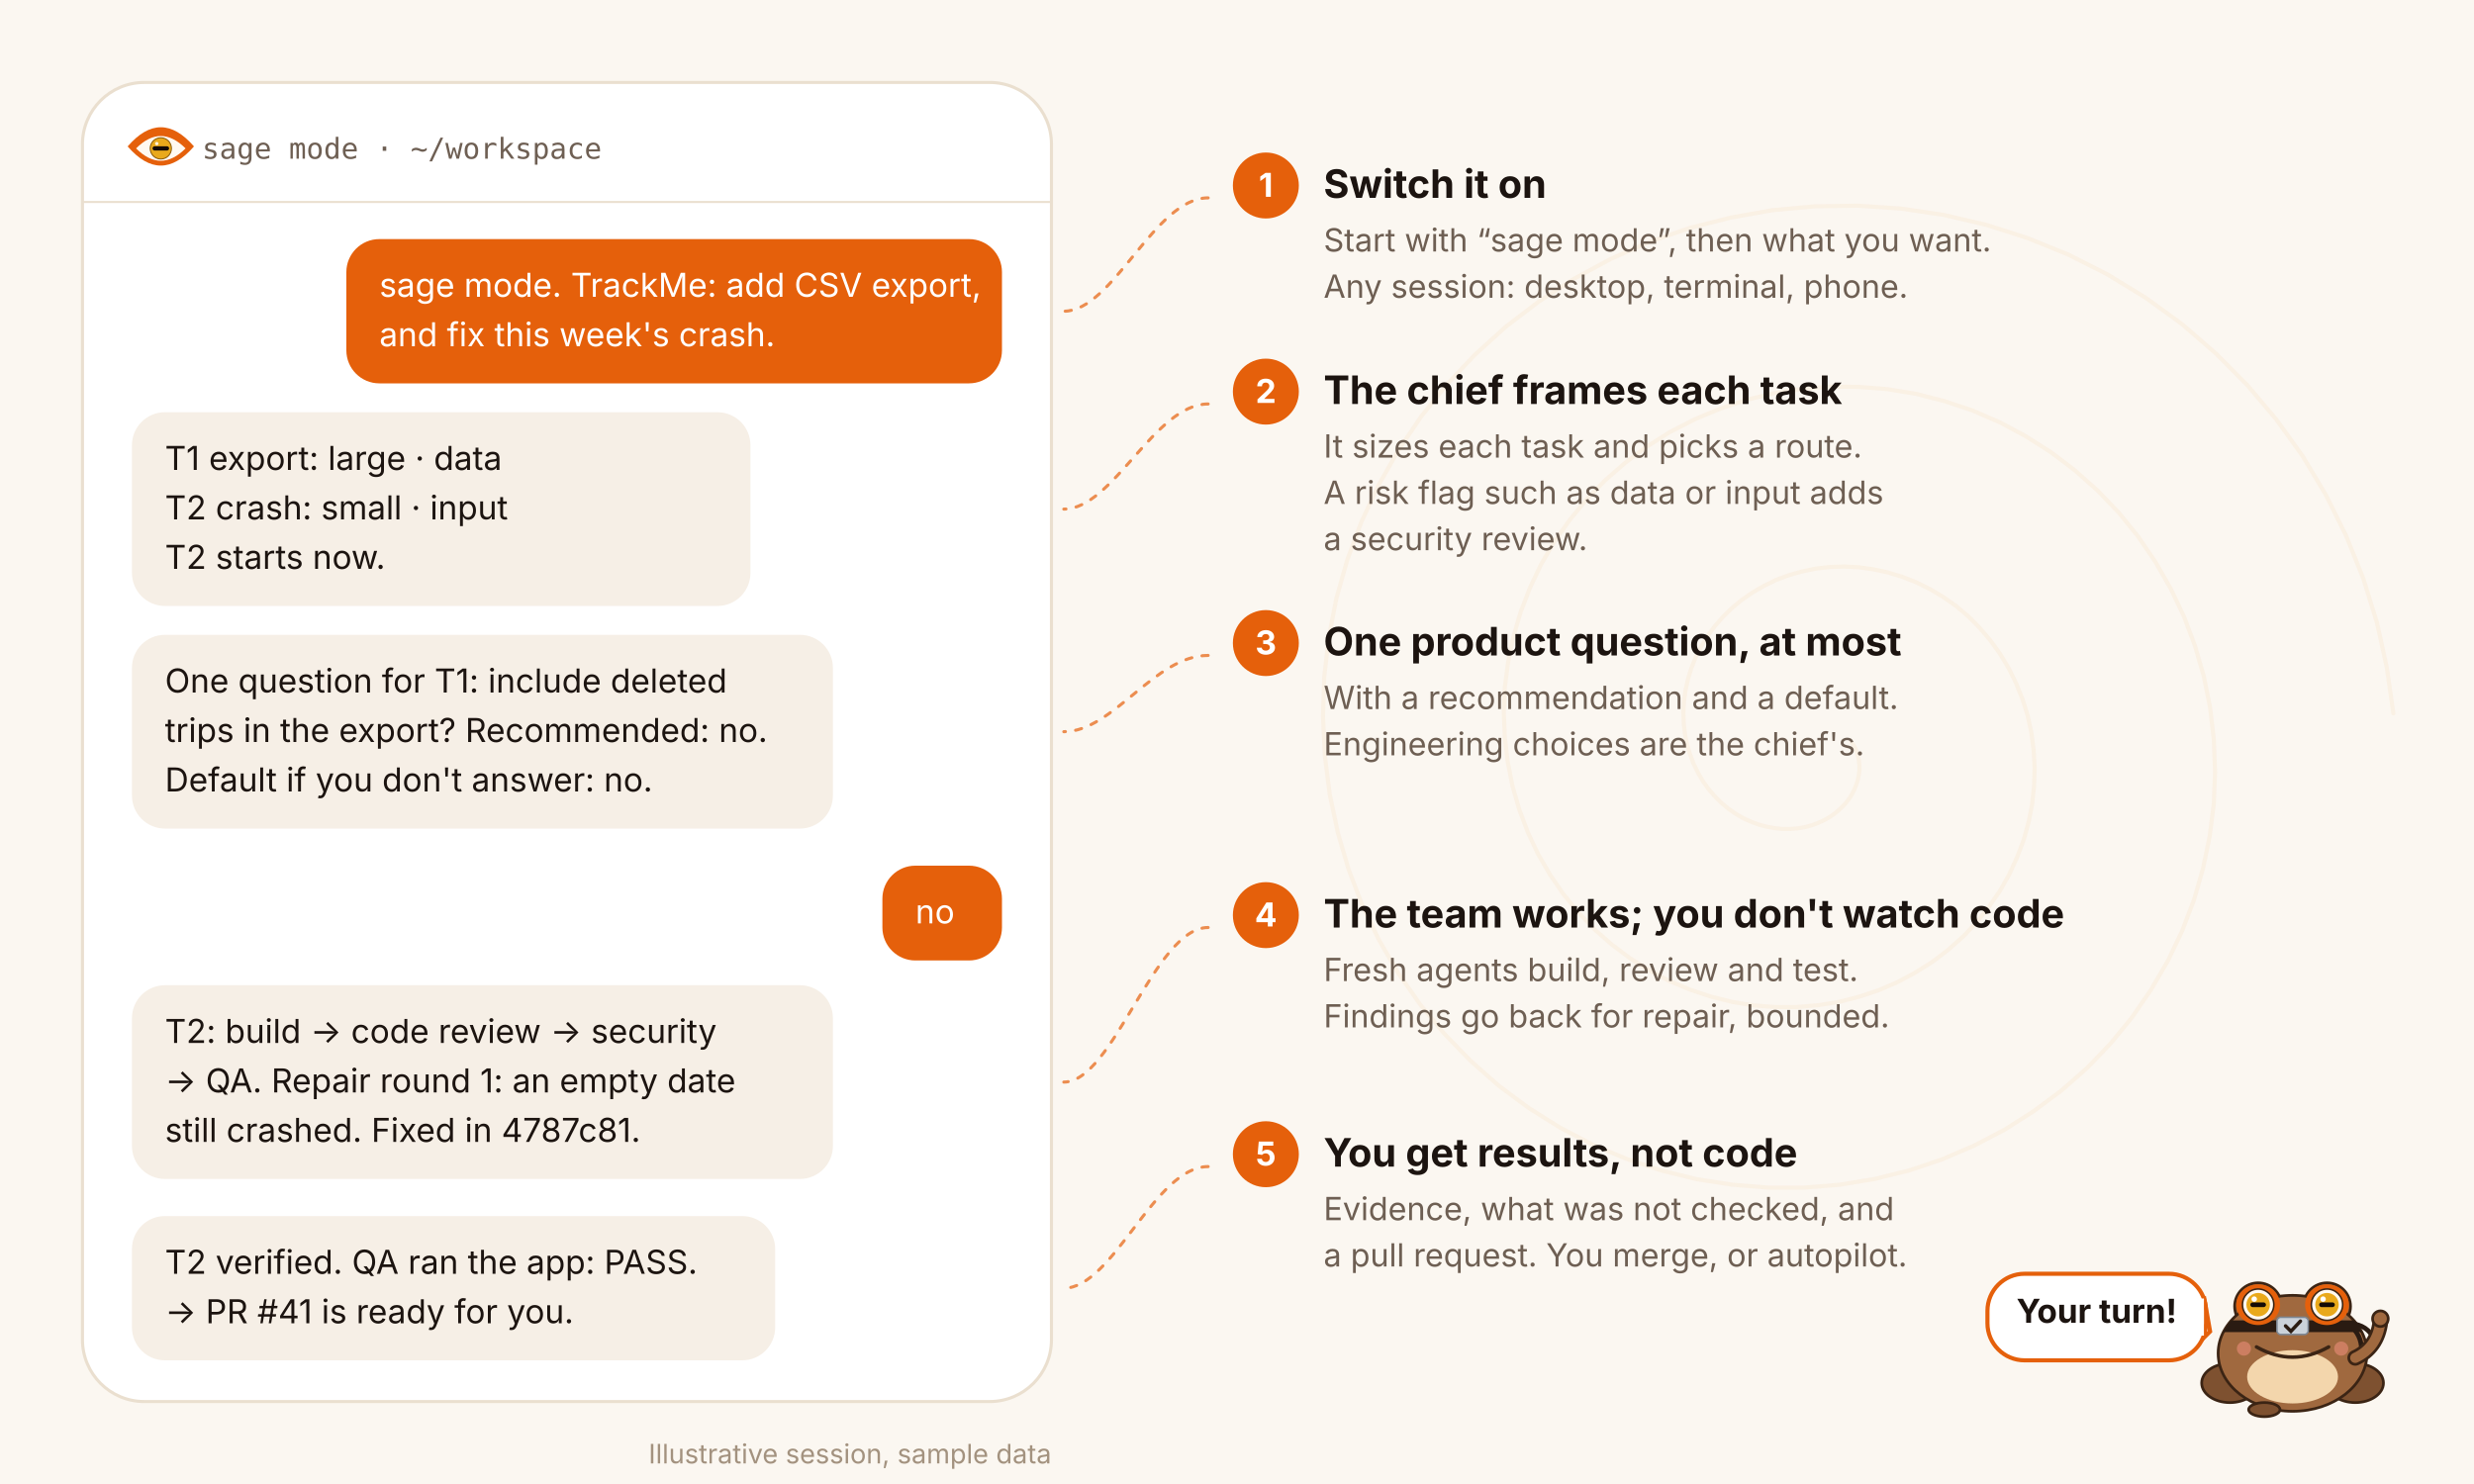
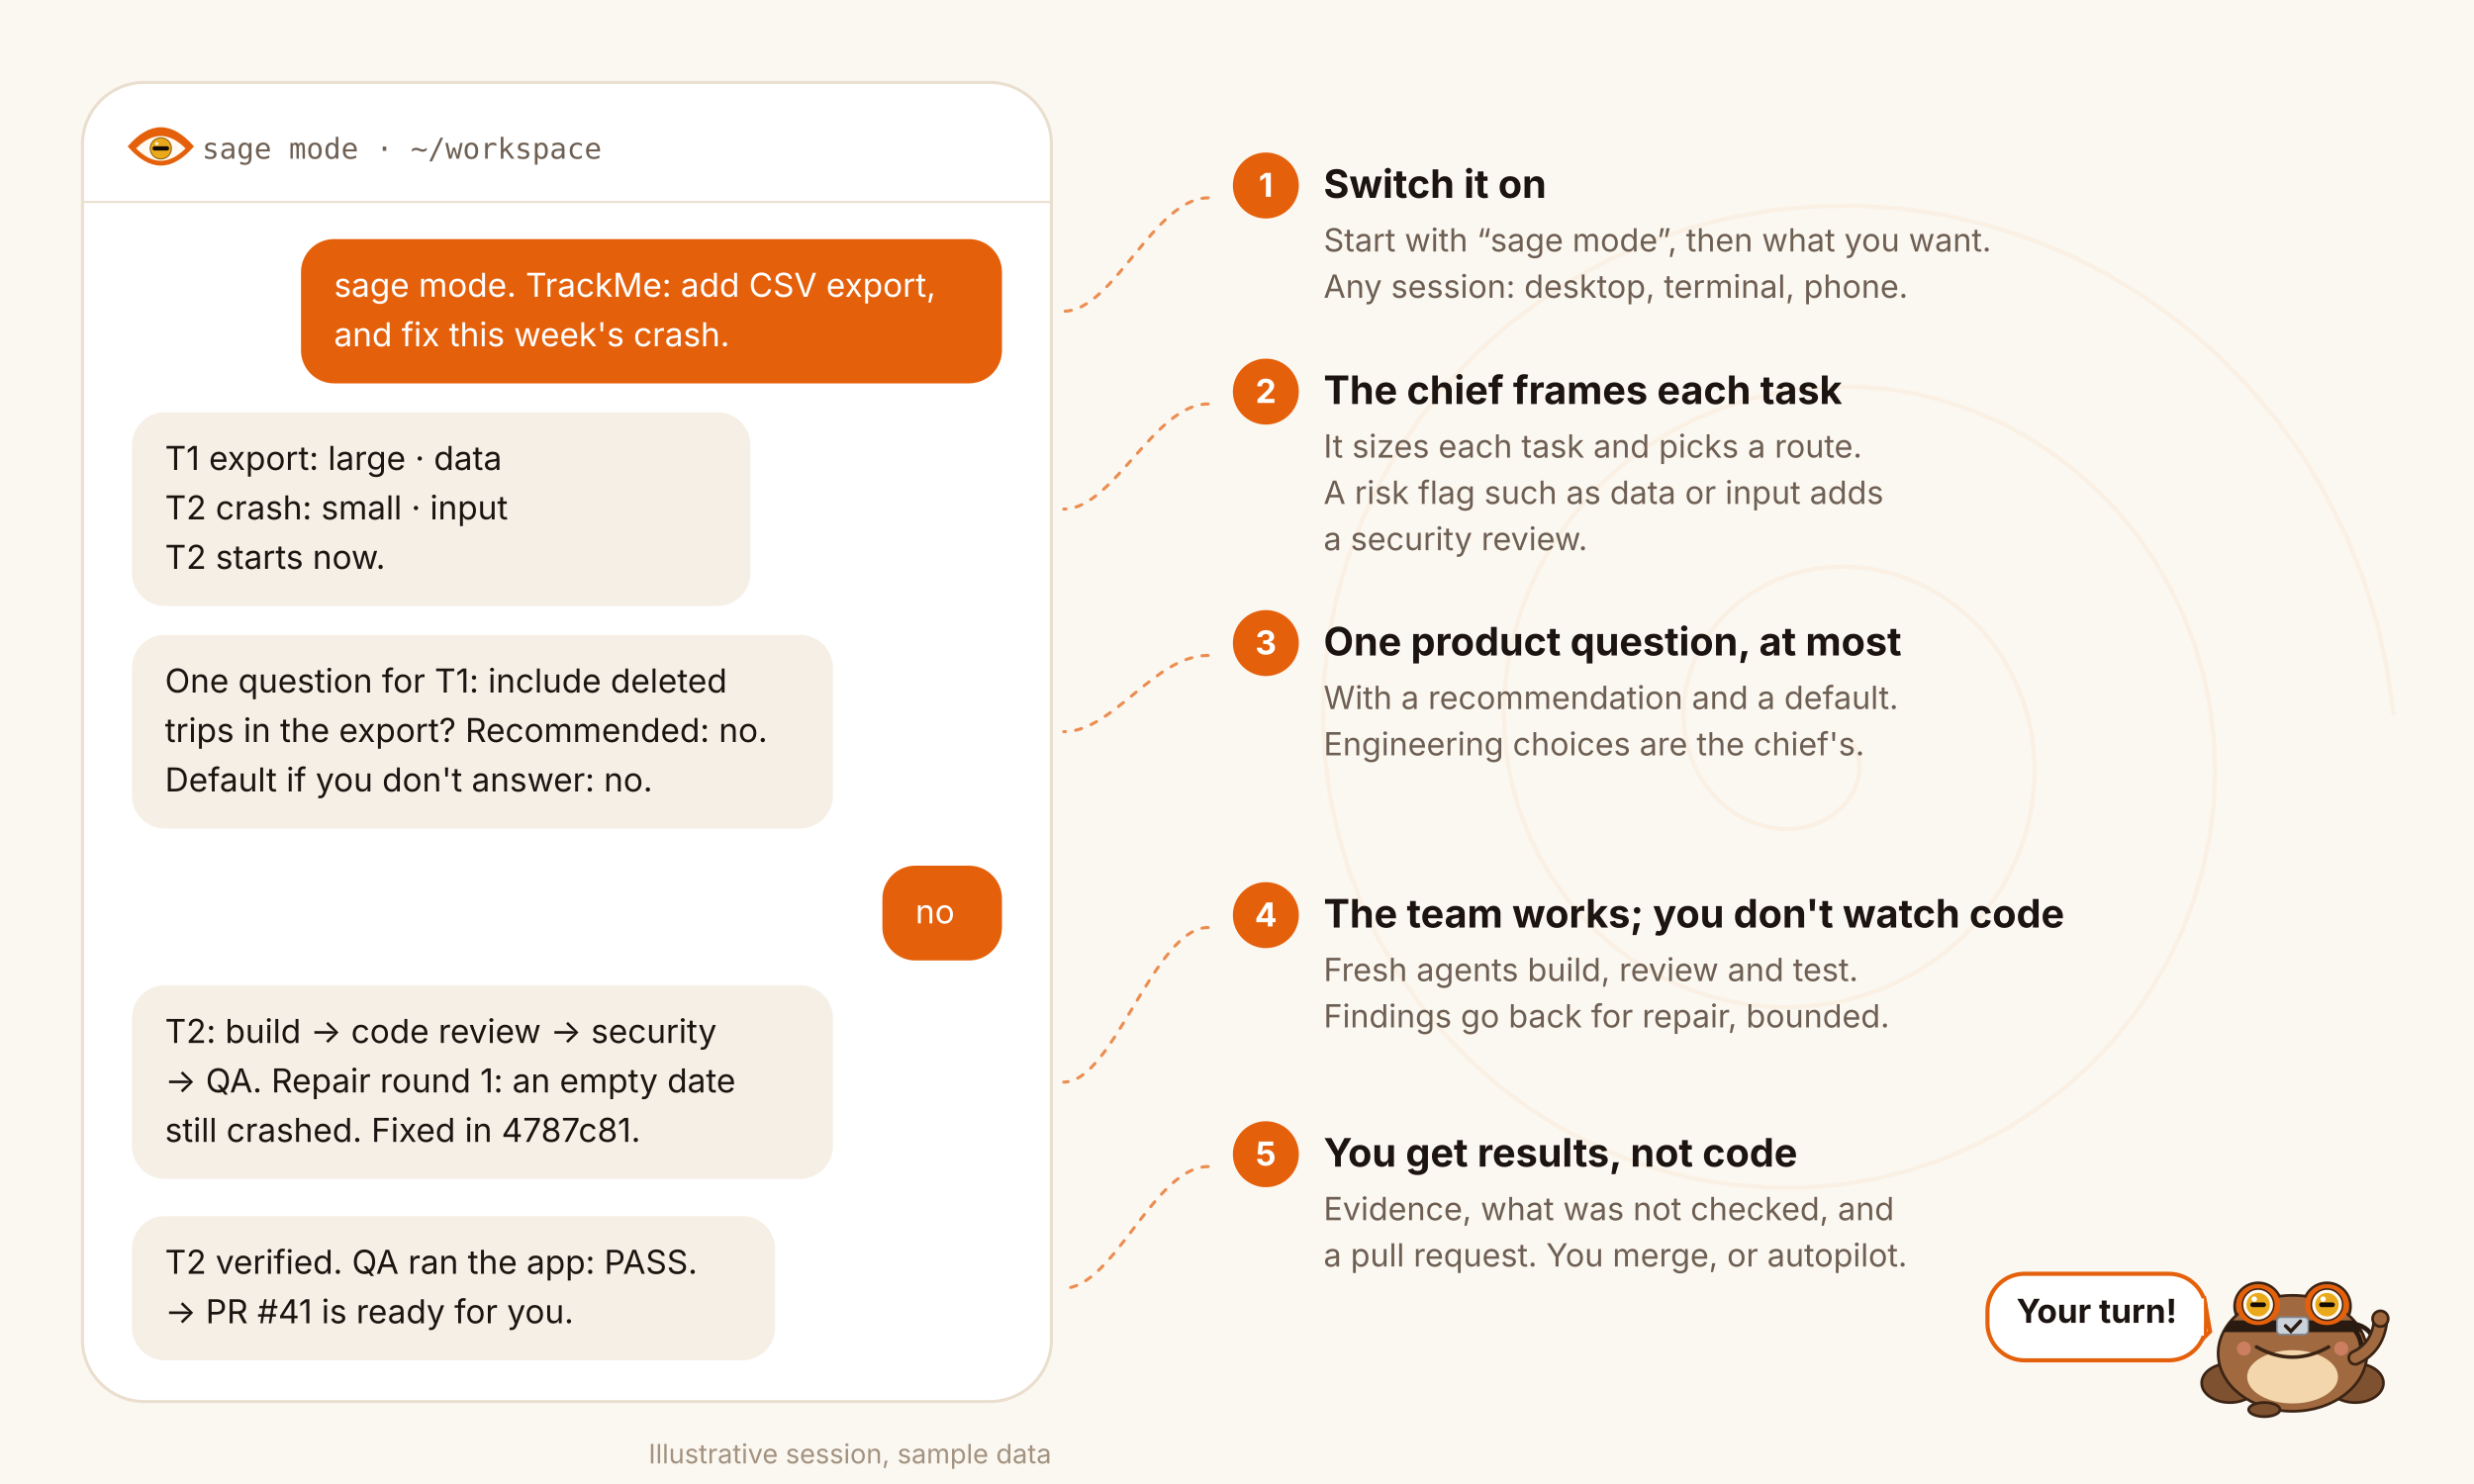
- <svg xmlns="http://www.w3.org/2000/svg" viewBox="0 0 1200 720" width="1200" height="720" role="img" aria-label="Learn sage in five minutes: an illustrative session with numbered notes. 1, switch it on. 2, the chief frames each task. 3, one product question at most. 4, the team works. 5, you get results and a pull request.">
+ <svg xmlns="http://www.w3.org/2000/svg" viewBox="0 0 1200 720" width="1200" height="720" role="img" aria-label="Your first training, in five minutes: an illustrative session with numbered notes. 1, switch it on. 2, the chief frames each task. 3, one product question at most. 4, the team works. 5, you get results and a pull request.">
  <defs>
    <marker id="arrow" viewBox="0 0 10 10" refX="8" refY="5" markerWidth="7" markerHeight="7" orient="auto-start-reverse">
      <path d="M0 0 L10 5 L0 10 z" fill="#6E5F53" />
    </marker>
    <marker id="arrow-accent" viewBox="0 0 10 10" refX="8" refY="5" markerWidth="7" markerHeight="7" orient="auto-start-reverse">
      <path d="M0 0 L10 5 L0 10 z" fill="#E5600B" />
    </marker>
    <marker id="arrow-bad" viewBox="0 0 10 10" refX="8" refY="5" markerWidth="7" markerHeight="7" orient="auto-start-reverse">
      <path d="M0 0 L10 5 L0 10 z" fill="#C2412D" />
    </marker>
  </defs>
  <rect width="1200" height="720" fill="#FBF7F1" />
  <path d="M898.0 360.0 L 899.1 361.5 L 900.0 363.2 L 900.7 365.1 L 901.3 367.1 L 901.7 369.2 L 901.9 371.4 L 901.9 373.7 L 901.6 376.1 L 901.1 378.5 L 900.3 380.9 L 899.3 383.4 L 898.0 385.8 L 896.5 388.1 L 894.7 390.3 L 892.6 392.4 L 890.3 394.4 L 887.8 396.2 L 885.0 397.8 L 882.0 399.2 L 878.8 400.4 L 875.5 401.3 L 872.0 401.9 L 868.4 402.2 L 864.6 402.2 L 860.9 401.8 L 857.0 401.1 L 853.2 400.1 L 849.4 398.7 L 845.6 397.0 L 842.0 394.9 L 838.4 392.4 L 835.0 389.6 L 831.8 386.4 L 828.8 382.9 L 826.1 379.2 L 823.7 375.1 L 821.5 370.7 L 819.8 366.1 L 818.3 361.3 L 817.3 356.3 L 816.7 351.2 L 816.5 345.9 L 816.8 340.5 L 817.5 335.1 L 818.7 329.7 L 820.3 324.4 L 822.4 319.0 L 825.0 313.9 L 828.1 308.8 L 831.6 304.0 L 835.6 299.4 L 840.0 295.1 L 844.8 291.1 L 850.0 287.5 L 855.5 284.3 L 861.4 281.4 L 867.6 279.1 L 874.0 277.3 L 880.6 275.9 L 887.5 275.1 L 894.4 274.9 L 901.4 275.2 L 908.5 276.2 L 915.6 277.7 L 922.5 279.8 L 929.4 282.5 L 936.1 285.8 L 942.6 289.7 L 948.9 294.1 L 954.8 299.1 L 960.3 304.7 L 965.4 310.7 L 970.1 317.2 L 974.3 324.2 L 977.9 331.5 L 981.0 339.2 L 983.5 347.2 L 985.3 355.5 L 986.4 363.9 L 986.9 372.5 L 986.6 381.3 L 985.7 390.0 L 984.0 398.8 L 981.6 407.4 L 978.4 415.9 L 974.6 424.2 L 970.0 432.3 L 964.7 440.0 L 958.8 447.4 L 952.3 454.3 L 945.1 460.7 L 937.4 466.6 L 929.1 471.8 L 920.4 476.5 L 911.3 480.4 L 901.7 483.6 L 891.9 486.1 L 881.8 487.7 L 871.5 488.6 L 861.1 488.6 L 850.6 487.8 L 840.2 486.1 L 829.8 483.5 L 819.6 480.1 L 809.6 475.9 L 799.9 470.8 L 790.6 464.9 L 781.7 458.2 L 773.3 450.8 L 765.5 442.6 L 758.3 433.8 L 751.8 424.3 L 746.0 414.3 L 741.0 403.7 L 736.9 392.7 L 733.6 381.3 L 731.3 369.6 L 729.9 357.7 L 729.4 345.6 L 729.9 333.4 L 731.5 321.2 L 734.0 309.1 L 737.5 297.2 L 742.0 285.4 L 747.4 274.0 L 753.8 263.0 L 761.2 252.5 L 769.4 242.5 L 778.4 233.2 L 788.2 224.6 L 798.8 216.7 L 810.0 209.6 L 821.9 203.5 L 834.3 198.3 L 847.1 194.0 L 860.4 190.8 L 873.9 188.7 L 887.7 187.6 L 901.6 187.7 L 915.5 188.8 L 929.4 191.1 L 943.1 194.6 L 956.6 199.1 L 969.8 204.8 L 982.5 211.6 L 994.8 219.4 L 1006.4 228.2 L 1017.4 238.0 L 1027.6 248.6 L 1037.0 260.2 L 1045.4 272.5 L 1052.9 285.6 L 1059.4 299.3 L 1064.7 313.5 L 1069.0 328.3 L 1072.0 343.4 L 1073.8 358.8 L 1074.4 374.3 L 1073.8 390.0 L 1071.8 405.7 L 1068.6 421.2 L 1064.2 436.5 L 1058.5 451.5 L 1051.6 466.0 L 1043.4 480.1 L 1034.2 493.5 L 1023.8 506.2 L 1012.4 518.1 L 1000.0 529.0 L 986.6 539.0 L 972.5 548.0 L 957.6 555.8 L 942.0 562.5 L 925.9 567.9 L 909.3 572.0 L 892.3 574.8 L 875.1 576.2 L 857.7 576.2 L 840.3 574.8 L 822.9 572.1 L 805.8 567.9 L 789.0 562.3 L 772.6 555.4 L 756.7 547.1 L 741.4 537.5 L 726.9 526.7 L 713.3 514.7 L 700.6 501.6 L 688.9 487.4 L 678.3 472.3 L 669.0 456.3 L 660.9 439.5 L 654.2 422.0 L 648.9 404.0 L 645.0 385.5 L 642.6 366.6 L 641.7 347.6 L 642.3 328.4 L 644.5 309.3 L 648.2 290.3 L 653.5 271.6 L 660.3 253.3 L 668.6 235.5 L 678.3 218.4 L 689.4 202.0 L 701.8 186.5 L 715.5 172.0 L 730.4 158.5 L 746.4 146.3 L 763.4 135.3 L 781.3 125.6 L 799.9 117.4 L 819.3 110.7 L 839.3 105.6 L 859.6 102.0 L 880.3 100.1 L 901.2 99.8 L 922.1 101.2 L 942.9 104.3 L 963.5 109.1 L 983.7 115.6 L 1003.4 123.6 L 1022.5 133.3 L 1040.8 144.5 L 1058.3 157.2 L 1074.7 171.4 L 1090.0 186.8 L 1104.1 203.5 L 1116.9 221.3 L 1128.2 240.2 L 1138.0 260.0 L 1146.3 280.7 L 1152.9 302.0 L 1157.7 323.8 L 1160.9 346.1" fill="none" stroke="#F0A050" stroke-width="2" stroke-linecap="round" opacity="0.08" />
  <rect x="40" y="40" width="470" height="640" rx="30" fill="#FFFFFF" stroke="#EADFCF" stroke-width="1.5" />
  <path d="M61.92 71.04 Q 78 52.44, 94.08 71.04 Q 78 89.64, 61.92 71.04 Z" fill="#E5600B" stroke-width="0" stroke-linecap="round" />
  <path d="M66 72 Q 78 60, 90 72 Q 78 84, 66 72 Z" fill="#FFF9F1" stroke-width="0" stroke-linecap="round" />
  <circle cx="78" cy="72" r="5.16" fill="#E9A91B" stroke="#8A5A06" stroke-width="0.48" />
  <rect x="73.975" y="70.968" width="8.05" height="2.064" rx="1.032" fill="#140B06" />
  <circle cx="76.039" cy="69.678" r="0.826" fill="#FFFFFF" opacity="0.85" />
  <text x="98" y="77" font-family="ui-monospace, SFMono-Regular, Menlo, Consolas, monospace" font-size="14" font-weight="400" fill="#6E5F53" text-anchor="start">
    <tspan x="98" dy="0">sage mode · ~/workspace</tspan>
  </text>
  <path d="M40 98 L 510 98" fill="none" stroke="#EADFCF" stroke-width="1" stroke-linecap="round" />
-   <rect x="168" y="116" width="318" height="70" rx="16" fill="#E5600B" />
-   <text x="184" y="144" font-family="-apple-system, BlinkMacSystemFont, 'Segoe UI', Inter, Helvetica, Arial, sans-serif" font-size="16" font-weight="400" fill="#FFFFFF" text-anchor="start">
-     <tspan x="184" dy="0">sage mode. TrackMe: add CSV export,</tspan>
-     <tspan x="184" dy="24">and fix this week's crash.</tspan>
+   <rect x="146" y="116" width="340" height="70" rx="16" fill="#E5600B" />
+   <text x="162" y="144" font-family="-apple-system, BlinkMacSystemFont, 'Segoe UI', Inter, Helvetica, Arial, sans-serif" font-size="16" font-weight="400" fill="#FFFFFF" text-anchor="start">
+     <tspan x="162" dy="0">sage mode. TrackMe: add CSV export,</tspan>
+     <tspan x="162" dy="24">and fix this week's crash.</tspan>
  </text>
  <rect x="64" y="200" width="300" height="94" rx="16" fill="#F6EFE6" />
  <text x="80" y="228" font-family="-apple-system, BlinkMacSystemFont, 'Segoe UI', Inter, Helvetica, Arial, sans-serif" font-size="16" font-weight="400" fill="#1C1410" text-anchor="start">
    <tspan x="80" dy="0">T1 export: large · data</tspan>
    <tspan x="80" dy="24">T2 crash: small · input</tspan>
    <tspan x="80" dy="24">T2 starts now.</tspan>
  </text>
  <rect x="64" y="308" width="340" height="94" rx="16" fill="#F6EFE6" />
  <text x="80" y="336" font-family="-apple-system, BlinkMacSystemFont, 'Segoe UI', Inter, Helvetica, Arial, sans-serif" font-size="16" font-weight="400" fill="#1C1410" text-anchor="start">
    <tspan x="80" dy="0">One question for T1: include deleted</tspan>
    <tspan x="80" dy="24">trips in the export? Recommended: no.</tspan>
    <tspan x="80" dy="24">Default if you don't answer: no.</tspan>
  </text>
  <rect x="428" y="420" width="58" height="46" rx="16" fill="#E5600B" />
  <text x="444" y="448" font-family="-apple-system, BlinkMacSystemFont, 'Segoe UI', Inter, Helvetica, Arial, sans-serif" font-size="16" font-weight="400" fill="#FFFFFF" text-anchor="start">
    <tspan x="444" dy="0">no</tspan>
  </text>
  <rect x="64" y="478" width="340" height="94" rx="16" fill="#F6EFE6" />
  <text x="80" y="506" font-family="-apple-system, BlinkMacSystemFont, 'Segoe UI', Inter, Helvetica, Arial, sans-serif" font-size="16" font-weight="400" fill="#1C1410" text-anchor="start">
    <tspan x="80" dy="0">T2: build → code review → security</tspan>
    <tspan x="80" dy="24">→ QA. Repair round 1: an empty date</tspan>
    <tspan x="80" dy="24">still crashed. Fixed in 4787c81.</tspan>
  </text>
  <rect x="64" y="590" width="312" height="70" rx="16" fill="#F6EFE6" />
  <text x="80" y="618" font-family="-apple-system, BlinkMacSystemFont, 'Segoe UI', Inter, Helvetica, Arial, sans-serif" font-size="16" font-weight="400" fill="#1C1410" text-anchor="start">
    <tspan x="80" dy="0">T2 verified. QA ran the app: PASS.</tspan>
    <tspan x="80" dy="24">→ PR #41 is ready for you.</tspan>
  </text>
  <text x="510" y="710" font-family="-apple-system, BlinkMacSystemFont, 'Segoe UI', Inter, Helvetica, Arial, sans-serif" font-size="13" font-weight="400" fill="#A3927F" text-anchor="end">
    <tspan x="510" dy="0">Illustrative session, sample data</tspan>
  </text>
  <defs>
    <clipPath id="toad-body-3">
      <ellipse cx="1112" cy="656.6" rx="36.1" ry="28.12" />
    </clipPath>
  </defs>
  <ellipse cx="1081.6" cy="671" rx="13.68" ry="9.5" fill="#7E5130" stroke="#3B2414" stroke-width="1.33" />
  <ellipse cx="1142.4" cy="671" rx="13.68" ry="9.5" fill="#7E5130" stroke="#3B2414" stroke-width="1.33" />
  <circle cx="1095.3" cy="633.8" r="11.4" fill="#A0693F" stroke="#3B2414" stroke-width="1.33" />
  <circle cx="1128.7" cy="633.8" r="11.4" fill="#A0693F" stroke="#3B2414" stroke-width="1.33" />
  <ellipse cx="1112" cy="656.6" rx="36.1" ry="28.12" fill="#A0693F" stroke="#3B2414" stroke-width="1.33" />
  <ellipse cx="1112" cy="668" rx="22.04" ry="12.92" fill="#F3D6AC" />
  <g clip-path="url(#toad-body-3)">
    <rect x="1074" y="640.6" width="76" height="5.7" rx="0" fill="#2A1B12" />
  </g>
  <path d="M1140.1 642.1 q 8.36 0.76 11.4 7.6" fill="none" stroke="#2A1B12" stroke-width="2.28" stroke-linecap="round" />
  <path d="M1140.1 643.3 q 5.32 4.56 5.32 11.4" fill="none" stroke="#2A1B12" stroke-width="2.28" stroke-linecap="round" />
  <rect x="1104.4" y="639.1" width="15.2" height="8.36" rx="1.9" fill="#CBD2DA" stroke="#7D8794" stroke-width="0.76" />
  <path d="M1108.6 643.3 L 1111.2 645.9 L 1115.8 641" fill="none" stroke="#2A1B12" stroke-width="1.71" stroke-linecap="round" />
  <ellipse cx="1095.3" cy="633" rx="10.64" ry="9.88" fill="#E5600B" />
  <circle cx="1095.3" cy="633" r="7.6" fill="#FFF9F1" stroke="#3B2414" stroke-width="0.76" />
  <circle cx="1095.3" cy="633" r="5.7" fill="#E9A91B" />
  <rect x="1091.5" y="631.9" width="7.6" height="2.28" rx="1.14" fill="#140B06" />
  <circle cx="1093.4" cy="630.3" r="1.33" fill="#FFFFFF" />
  <ellipse cx="1128.7" cy="633" rx="10.64" ry="9.88" fill="#E5600B" />
  <circle cx="1128.7" cy="633" r="7.6" fill="#FFF9F1" stroke="#3B2414" stroke-width="0.76" />
  <circle cx="1128.7" cy="633" r="5.7" fill="#E9A91B" />
  <rect x="1124.9" y="631.9" width="7.6" height="2.28" rx="1.14" fill="#140B06" />
  <circle cx="1126.8" cy="630.3" r="1.33" fill="#FFFFFF" />
  <circle cx="1088.4" cy="654.3" r="3.42" fill="#F0907E" opacity="0.55" />
  <circle cx="1135.6" cy="654.3" r="3.42" fill="#F0907E" opacity="0.55" />
  <path d="M1094.5 653.5 Q 1112 663.4 1129.5 653.5" fill="none" stroke="#3B2414" stroke-width="1.71" stroke-linecap="round" />
  <ellipse cx="1098.3" cy="683.9" rx="7.6" ry="3.42" fill="#7E5130" stroke="#3B2414" stroke-width="1.33" />
  <path d="M1142.4 658.8 Q 1153 653.9 1154.6 641.4" fill="none" stroke="#3B2414" stroke-width="7.6" stroke-linecap="round" />
  <path d="M1142.4 658.8 Q 1153 653.9 1154.6 641.4" fill="none" stroke="#A0693F" stroke-width="4.94" stroke-linecap="round" />
  <circle cx="1154.6" cy="639.8" r="3.8" fill="#A0693F" stroke="#3B2414" stroke-width="1.33" />
  <path d="M1069 629 L 1072 646 L 1069 649 Z" fill="#FFFFFF" stroke="#E5600B" stroke-width="2" stroke-linecap="round" />
  <rect x="964" y="618" width="106" height="42" rx="18" fill="#FFFFFF" stroke="#E5600B" stroke-width="2" />
  <rect x="1066" y="630" width="3" height="18" rx="0" fill="#FFFFFF" />
  <text x="1017" y="641.8" font-family="-apple-system, BlinkMacSystemFont, 'Segoe UI', Inter, Helvetica, Arial, sans-serif" font-size="16" font-weight="750" fill="#1C1410" text-anchor="middle">
    <tspan x="1017" dy="0">Your turn!</tspan>
  </text>
  <path d="M586 96 C 560 96, 540 151, 516 151" fill="none" stroke="#E5600B" stroke-width="1.5" stroke-dasharray="3 5" stroke-linecap="round" opacity="0.7" />
  <circle cx="614" cy="90" r="16" fill="#E5600B" />
  <text x="614" y="95.5" font-family="-apple-system, BlinkMacSystemFont, 'Segoe UI', Inter, Helvetica, Arial, sans-serif" font-size="16" font-weight="750" fill="#FFFFFF" text-anchor="middle">
    <tspan x="614" dy="0">1</tspan>
  </text>
  <text x="642" y="96" font-family="-apple-system, BlinkMacSystemFont, 'Segoe UI', Inter, Helvetica, Arial, sans-serif" font-size="19" font-weight="700" fill="#1C1410" text-anchor="start">
    <tspan x="642" dy="0">Switch it on</tspan>
  </text>
  <text x="642" y="122" font-family="-apple-system, BlinkMacSystemFont, 'Segoe UI', Inter, Helvetica, Arial, sans-serif" font-size="15.5" font-weight="400" fill="#6E5F53" text-anchor="start">
    <tspan x="642" dy="0">Start with “sage mode”, then what you want.</tspan>
    <tspan x="642" dy="22.475">Any session: desktop, terminal, phone.</tspan>
  </text>
  <path d="M586 196 C 560 196, 540 247, 516 247" fill="none" stroke="#E5600B" stroke-width="1.5" stroke-dasharray="3 5" stroke-linecap="round" opacity="0.7" />
  <circle cx="614" cy="190" r="16" fill="#E5600B" />
  <text x="614" y="195.5" font-family="-apple-system, BlinkMacSystemFont, 'Segoe UI', Inter, Helvetica, Arial, sans-serif" font-size="16" font-weight="750" fill="#FFFFFF" text-anchor="middle">
    <tspan x="614" dy="0">2</tspan>
  </text>
  <text x="642" y="196" font-family="-apple-system, BlinkMacSystemFont, 'Segoe UI', Inter, Helvetica, Arial, sans-serif" font-size="19" font-weight="700" fill="#1C1410" text-anchor="start">
    <tspan x="642" dy="0">The chief frames each task</tspan>
  </text>
  <text x="642" y="222" font-family="-apple-system, BlinkMacSystemFont, 'Segoe UI', Inter, Helvetica, Arial, sans-serif" font-size="15.5" font-weight="400" fill="#6E5F53" text-anchor="start">
    <tspan x="642" dy="0">It sizes each task and picks a route.</tspan>
    <tspan x="642" dy="22.475">A risk flag such as data or input adds</tspan>
    <tspan x="642" dy="22.475">a security review.</tspan>
  </text>
  <path d="M586 318 C 560 318, 540 355, 516 355" fill="none" stroke="#E5600B" stroke-width="1.5" stroke-dasharray="3 5" stroke-linecap="round" opacity="0.7" />
  <circle cx="614" cy="312" r="16" fill="#E5600B" />
  <text x="614" y="317.5" font-family="-apple-system, BlinkMacSystemFont, 'Segoe UI', Inter, Helvetica, Arial, sans-serif" font-size="16" font-weight="750" fill="#FFFFFF" text-anchor="middle">
    <tspan x="614" dy="0">3</tspan>
  </text>
  <text x="642" y="318" font-family="-apple-system, BlinkMacSystemFont, 'Segoe UI', Inter, Helvetica, Arial, sans-serif" font-size="19" font-weight="700" fill="#1C1410" text-anchor="start">
    <tspan x="642" dy="0">One product question, at most</tspan>
  </text>
  <text x="642" y="344" font-family="-apple-system, BlinkMacSystemFont, 'Segoe UI', Inter, Helvetica, Arial, sans-serif" font-size="15.5" font-weight="400" fill="#6E5F53" text-anchor="start">
    <tspan x="642" dy="0">With a recommendation and a default.</tspan>
    <tspan x="642" dy="22.475">Engineering choices are the chief's.</tspan>
  </text>
  <path d="M586 450 C 560 450, 540 525, 516 525" fill="none" stroke="#E5600B" stroke-width="1.5" stroke-dasharray="3 5" stroke-linecap="round" opacity="0.7" />
  <circle cx="614" cy="444" r="16" fill="#E5600B" />
  <text x="614" y="449.5" font-family="-apple-system, BlinkMacSystemFont, 'Segoe UI', Inter, Helvetica, Arial, sans-serif" font-size="16" font-weight="750" fill="#FFFFFF" text-anchor="middle">
    <tspan x="614" dy="0">4</tspan>
  </text>
  <text x="642" y="450" font-family="-apple-system, BlinkMacSystemFont, 'Segoe UI', Inter, Helvetica, Arial, sans-serif" font-size="19" font-weight="700" fill="#1C1410" text-anchor="start">
    <tspan x="642" dy="0">The team works; you don't watch code</tspan>
  </text>
  <text x="642" y="476" font-family="-apple-system, BlinkMacSystemFont, 'Segoe UI', Inter, Helvetica, Arial, sans-serif" font-size="15.5" font-weight="400" fill="#6E5F53" text-anchor="start">
    <tspan x="642" dy="0">Fresh agents build, review and test.</tspan>
    <tspan x="642" dy="22.475">Findings go back for repair, bounded.</tspan>
  </text>
  <path d="M586 566 C 560 566, 540 625, 516 625" fill="none" stroke="#E5600B" stroke-width="1.5" stroke-dasharray="3 5" stroke-linecap="round" opacity="0.7" />
  <circle cx="614" cy="560" r="16" fill="#E5600B" />
  <text x="614" y="565.5" font-family="-apple-system, BlinkMacSystemFont, 'Segoe UI', Inter, Helvetica, Arial, sans-serif" font-size="16" font-weight="750" fill="#FFFFFF" text-anchor="middle">
    <tspan x="614" dy="0">5</tspan>
  </text>
  <text x="642" y="566" font-family="-apple-system, BlinkMacSystemFont, 'Segoe UI', Inter, Helvetica, Arial, sans-serif" font-size="19" font-weight="700" fill="#1C1410" text-anchor="start">
    <tspan x="642" dy="0">You get results, not code</tspan>
  </text>
  <text x="642" y="592" font-family="-apple-system, BlinkMacSystemFont, 'Segoe UI', Inter, Helvetica, Arial, sans-serif" font-size="15.5" font-weight="400" fill="#6E5F53" text-anchor="start">
    <tspan x="642" dy="0">Evidence, what was not checked, and</tspan>
    <tspan x="642" dy="22.475">a pull request. You merge, or autopilot.</tspan>
  </text>
</svg>
